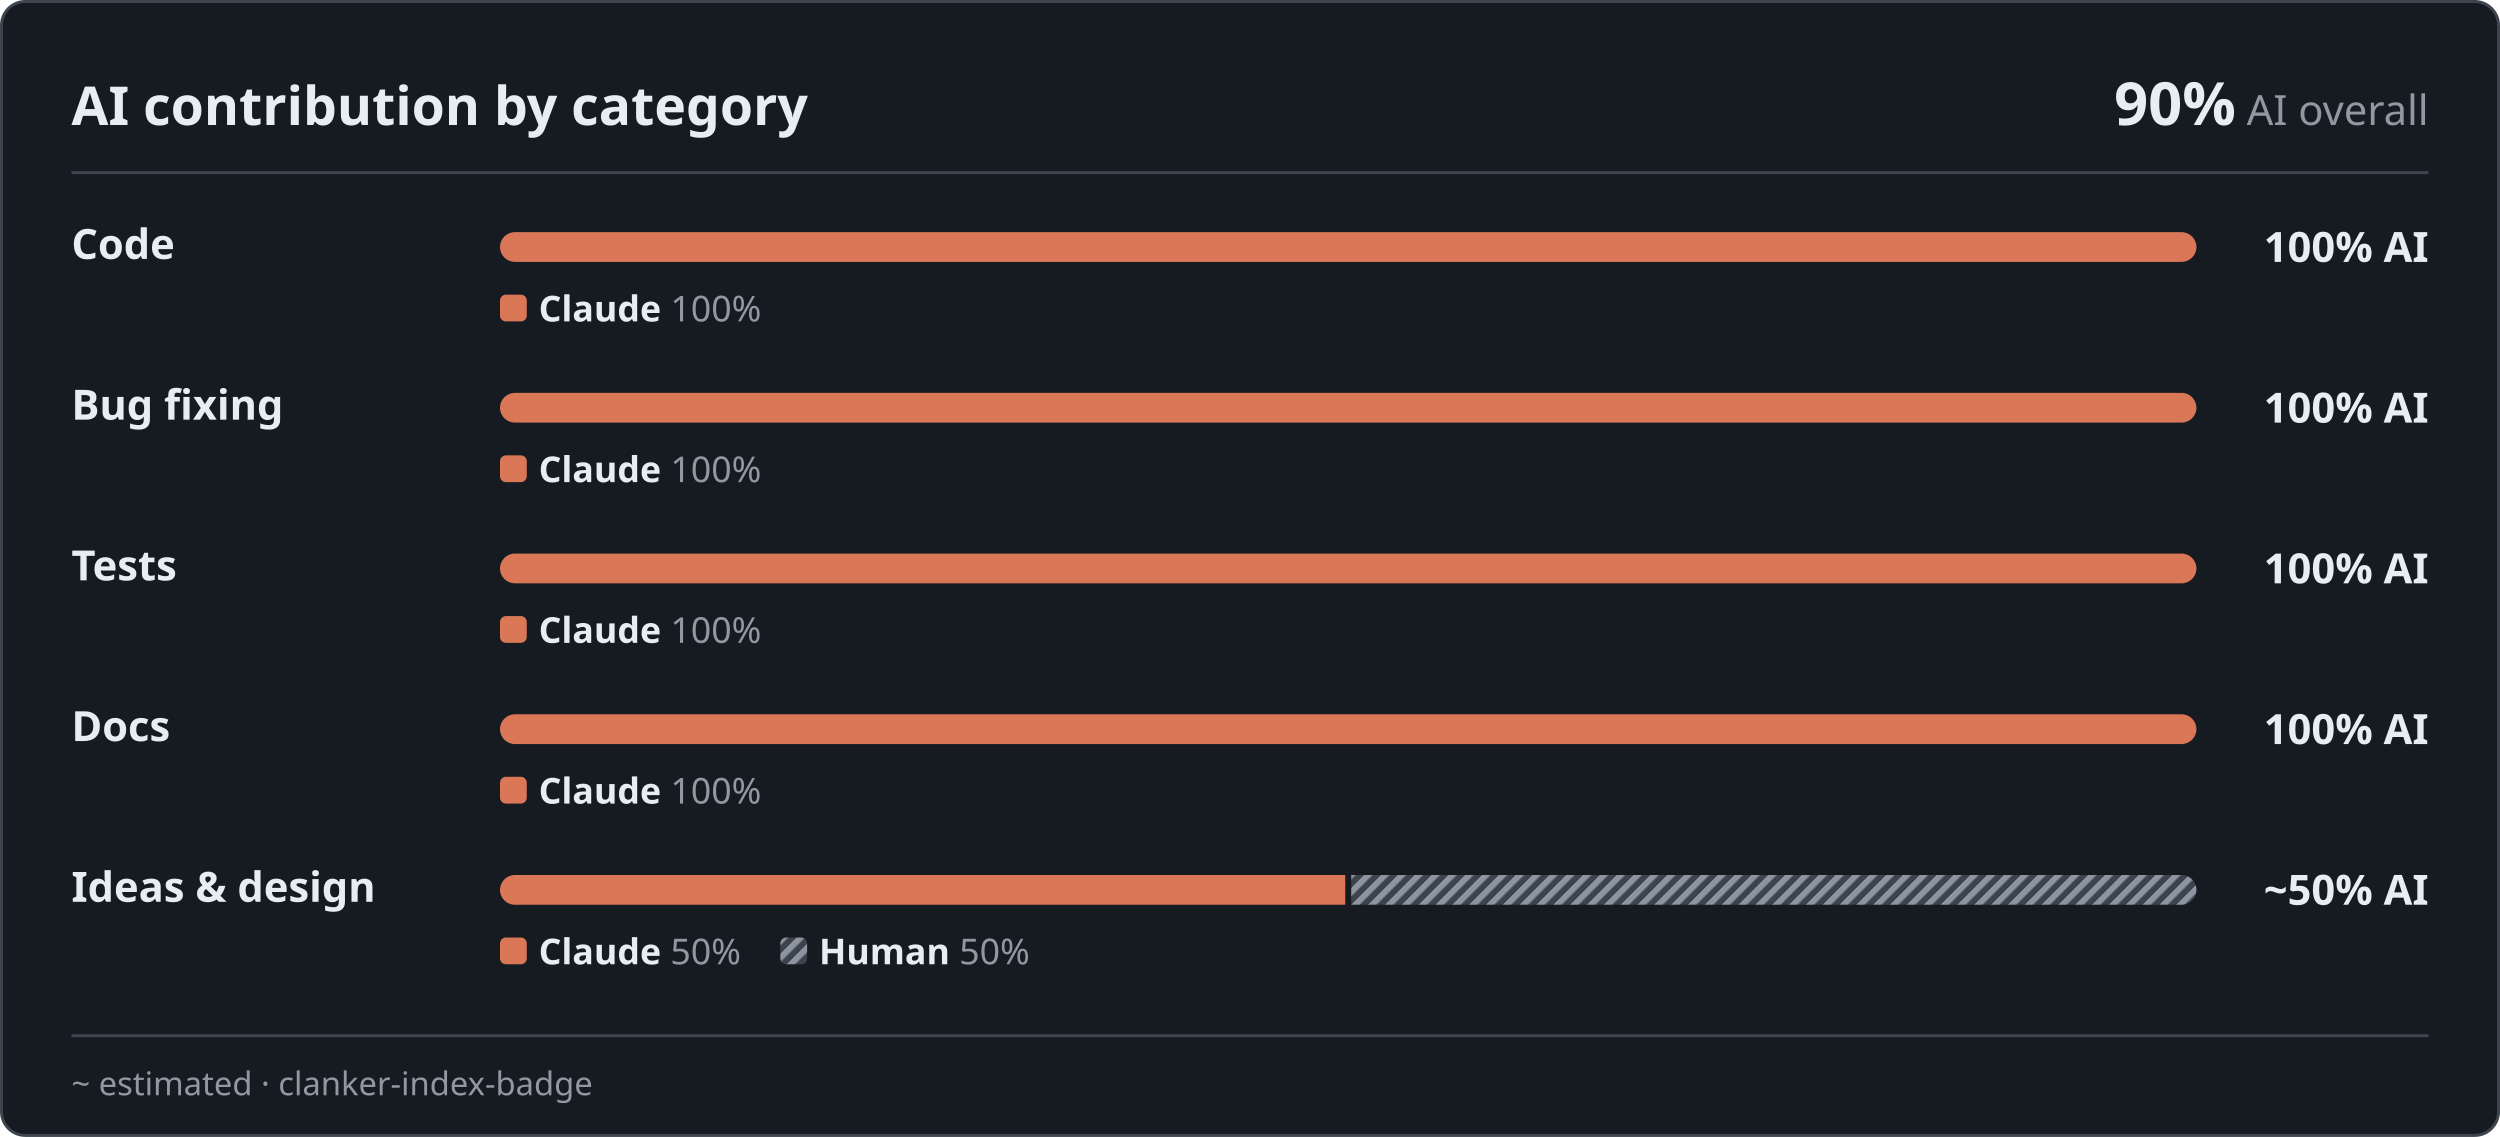
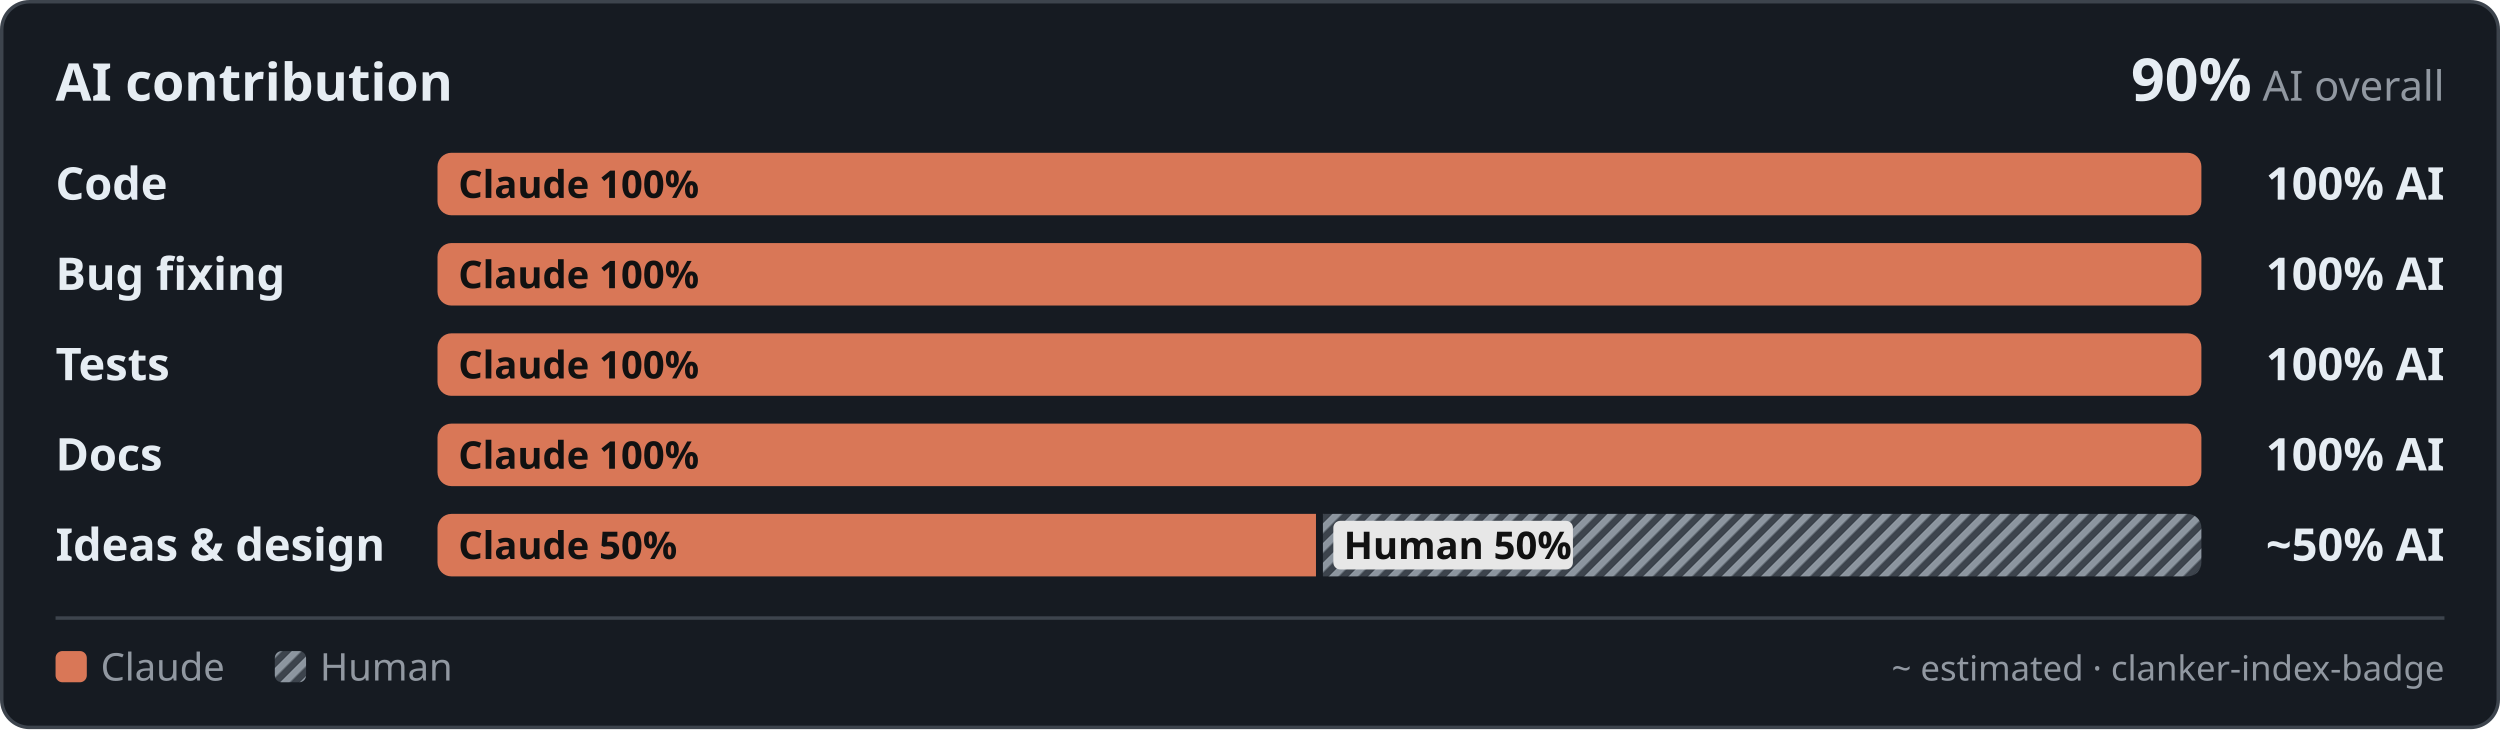
- <svg xmlns="http://www.w3.org/2000/svg" width="840" height="382" viewBox="0 0 840 382" role="img" aria-labelledby="t">
+ <svg xmlns="http://www.w3.org/2000/svg" width="720" height="210" viewBox="0 0 720 210" role="img" aria-labelledby="t">
  <defs>
    <pattern id="f0" width="4" height="4" patternUnits="userSpaceOnUse" patternTransform="rotate(45)">
      <rect width="4" height="4" fill="#3d444d" />
      <rect width="2" height="4" fill="#8c959f" />
    </pattern>
  </defs>
-   <rect x="0.5" y="0.5" width="839" height="381" rx="8" fill="#161b22" stroke="#3d444d" stroke-width="1" />
+   <rect x="0.5" y="0.5" width="719" height="209" rx="8" fill="#161b22" stroke="#3d444d" stroke-width="1" />
  <g font-family="-apple-system, BlinkMacSystemFont, 'Segoe UI', 'Noto Sans', Helvetica, Arial, sans-serif">
-     <text x="24" y="42" font-size="18" font-weight="600" fill="#e6edf3">AI contribution by category</text>
-     <text x="816" y="42" text-anchor="end" font-size="14" fill="#9198a1">
-       <tspan font-size="20" font-weight="700" fill="#e6edf3">90%</tspan> AI overall</text>
-     <line x1="24" y1="58" x2="816" y2="58" stroke="#3d444d" />
-     <text x="24" y="87" font-size="14" font-weight="600" fill="#e6edf3">Code</text>
+     <text x="16" y="29" font-size="15" font-weight="600" fill="#e6edf3">AI contribution</text>
+     <text x="704" y="29" text-anchor="end" font-size="12" fill="#9198a1">
+       <tspan font-size="17" font-weight="800" fill="#e6edf3">90%</tspan> AI overall</text>
+     <text x="16" y="57.5" font-size="13" font-weight="600" fill="#e6edf3">Code</text>
    <clipPath id="c0">
-       <rect x="168" y="78" width="570" height="10" rx="5" />
+       <rect x="126" y="44" width="508" height="18" rx="4" />
    </clipPath>
    <g clip-path="url(#c0)">
-       <rect x="168.00" y="78" width="570.00" height="10" fill="#D97757" />
+       <rect x="126.00" y="44" width="508.00" height="18" fill="#D97757" />
+       <text x="132.00" y="57" font-size="11" font-weight="600" fill="#111111">Claude 100%</text>
    </g>
-     <text x="816" y="88" text-anchor="end" font-size="14" font-weight="700" fill="#e6edf3">100% AI</text>
-     <rect x="168" y="99" width="9" height="9" rx="2" fill="#D97757" />
-     <text x="181" y="108" font-size="12" fill="#9198a1">
-       <tspan font-weight="600" fill="#e6edf3">Claude</tspan> 100%</text>
-     <text x="24" y="141" font-size="14" font-weight="600" fill="#e6edf3">Bug fixing</text>
+     <text x="704" y="57.5" text-anchor="end" font-size="13" font-weight="700" fill="#e6edf3">100% AI</text>
+     <text x="16" y="83.5" font-size="13" font-weight="600" fill="#e6edf3">Bug fixing</text>
    <clipPath id="c1">
-       <rect x="168" y="132" width="570" height="10" rx="5" />
+       <rect x="126" y="70" width="508" height="18" rx="4" />
    </clipPath>
    <g clip-path="url(#c1)">
-       <rect x="168.00" y="132" width="570.00" height="10" fill="#D97757" />
+       <rect x="126.00" y="70" width="508.00" height="18" fill="#D97757" />
+       <text x="132.00" y="83" font-size="11" font-weight="600" fill="#111111">Claude 100%</text>
    </g>
-     <text x="816" y="142" text-anchor="end" font-size="14" font-weight="700" fill="#e6edf3">100% AI</text>
-     <rect x="168" y="153" width="9" height="9" rx="2" fill="#D97757" />
-     <text x="181" y="162" font-size="12" fill="#9198a1">
-       <tspan font-weight="600" fill="#e6edf3">Claude</tspan> 100%</text>
-     <text x="24" y="195" font-size="14" font-weight="600" fill="#e6edf3">Tests</text>
+     <text x="704" y="83.5" text-anchor="end" font-size="13" font-weight="700" fill="#e6edf3">100% AI</text>
+     <text x="16" y="109.5" font-size="13" font-weight="600" fill="#e6edf3">Tests</text>
    <clipPath id="c2">
-       <rect x="168" y="186" width="570" height="10" rx="5" />
+       <rect x="126" y="96" width="508" height="18" rx="4" />
    </clipPath>
    <g clip-path="url(#c2)">
-       <rect x="168.00" y="186" width="570.00" height="10" fill="#D97757" />
+       <rect x="126.00" y="96" width="508.00" height="18" fill="#D97757" />
+       <text x="132.00" y="109" font-size="11" font-weight="600" fill="#111111">Claude 100%</text>
    </g>
-     <text x="816" y="196" text-anchor="end" font-size="14" font-weight="700" fill="#e6edf3">100% AI</text>
-     <rect x="168" y="207" width="9" height="9" rx="2" fill="#D97757" />
-     <text x="181" y="216" font-size="12" fill="#9198a1">
-       <tspan font-weight="600" fill="#e6edf3">Claude</tspan> 100%</text>
-     <text x="24" y="249" font-size="14" font-weight="600" fill="#e6edf3">Docs</text>
+     <text x="704" y="109.5" text-anchor="end" font-size="13" font-weight="700" fill="#e6edf3">100% AI</text>
+     <text x="16" y="135.5" font-size="13" font-weight="600" fill="#e6edf3">Docs</text>
    <clipPath id="c3">
-       <rect x="168" y="240" width="570" height="10" rx="5" />
+       <rect x="126" y="122" width="508" height="18" rx="4" />
    </clipPath>
    <g clip-path="url(#c3)">
-       <rect x="168.00" y="240" width="570.00" height="10" fill="#D97757" />
+       <rect x="126.00" y="122" width="508.00" height="18" fill="#D97757" />
+       <text x="132.00" y="135" font-size="11" font-weight="600" fill="#111111">Claude 100%</text>
    </g>
-     <text x="816" y="250" text-anchor="end" font-size="14" font-weight="700" fill="#e6edf3">100% AI</text>
-     <rect x="168" y="261" width="9" height="9" rx="2" fill="#D97757" />
-     <text x="181" y="270" font-size="12" fill="#9198a1">
-       <tspan font-weight="600" fill="#e6edf3">Claude</tspan> 100%</text>
-     <text x="24" y="303" font-size="14" font-weight="600" fill="#e6edf3">Ideas &amp; design</text>
+     <text x="704" y="135.5" text-anchor="end" font-size="13" font-weight="700" fill="#e6edf3">100% AI</text>
+     <text x="16" y="161.5" font-size="13" font-weight="600" fill="#e6edf3">Ideas &amp; design</text>
    <clipPath id="c4">
-       <rect x="168" y="294" width="570" height="10" rx="5" />
+       <rect x="126" y="148" width="508" height="18" rx="4" />
    </clipPath>
    <g clip-path="url(#c4)">
-       <rect x="168.00" y="294" width="284.00" height="10" fill="#D97757" />
-       <rect x="454.00" y="294" width="284.00" height="10" fill="url(#f0)" />
+       <rect x="126.00" y="148" width="253.00" height="18" fill="#D97757" />
+       <text x="132.00" y="161" font-size="11" font-weight="600" fill="#111111">Claude 50%</text>
+       <rect x="381.00" y="148" width="253.00" height="18" fill="url(#f0)" />
+       <rect x="384.00" y="150" width="69.0" height="14" rx="2" fill="#E7E7E7" />
+       <text x="387.00" y="161" font-size="11" font-weight="600" fill="#111111">Human 50%</text>
    </g>
-     <text x="816" y="304" text-anchor="end" font-size="14" font-weight="700" fill="#e6edf3">~50% AI</text>
-     <rect x="168" y="315" width="9" height="9" rx="2" fill="#D97757" />
-     <text x="181" y="324" font-size="12" fill="#9198a1">
-       <tspan font-weight="600" fill="#e6edf3">Claude</tspan> 50%</text>
-     <rect x="262.192" y="315" width="9" height="9" rx="2" fill="url(#f0)" />
-     <text x="275.192" y="324" font-size="12" fill="#9198a1">
-       <tspan font-weight="600" fill="#e6edf3">Human</tspan> 50%</text>
-     <line x1="24" y1="348" x2="816" y2="348" stroke="#3d444d" />
-     <text x="24" y="368" font-size="11" fill="#9198a1">~ estimated · clanker-index-badge</text>
+     <text x="704" y="161.5" text-anchor="end" font-size="13" font-weight="700" fill="#e6edf3">~50% AI</text>
+     <line x1="16" y1="178" x2="704" y2="178" stroke="#3d444d" />
+     <rect x="16" y="187.5" width="9" height="9" rx="2" fill="#D97757" />
+     <text x="29" y="196" font-size="11" fill="#9198a1">Claude</text>
+     <rect x="79.146" y="187.5" width="9" height="9" rx="2" fill="url(#f0)" />
+     <text x="92.146" y="196" font-size="11" fill="#9198a1">Human</text>
+     <text x="704" y="196" text-anchor="end" font-size="10" fill="#9198a1">~ estimated · clanker-index-badge</text>
  </g>
</svg>
